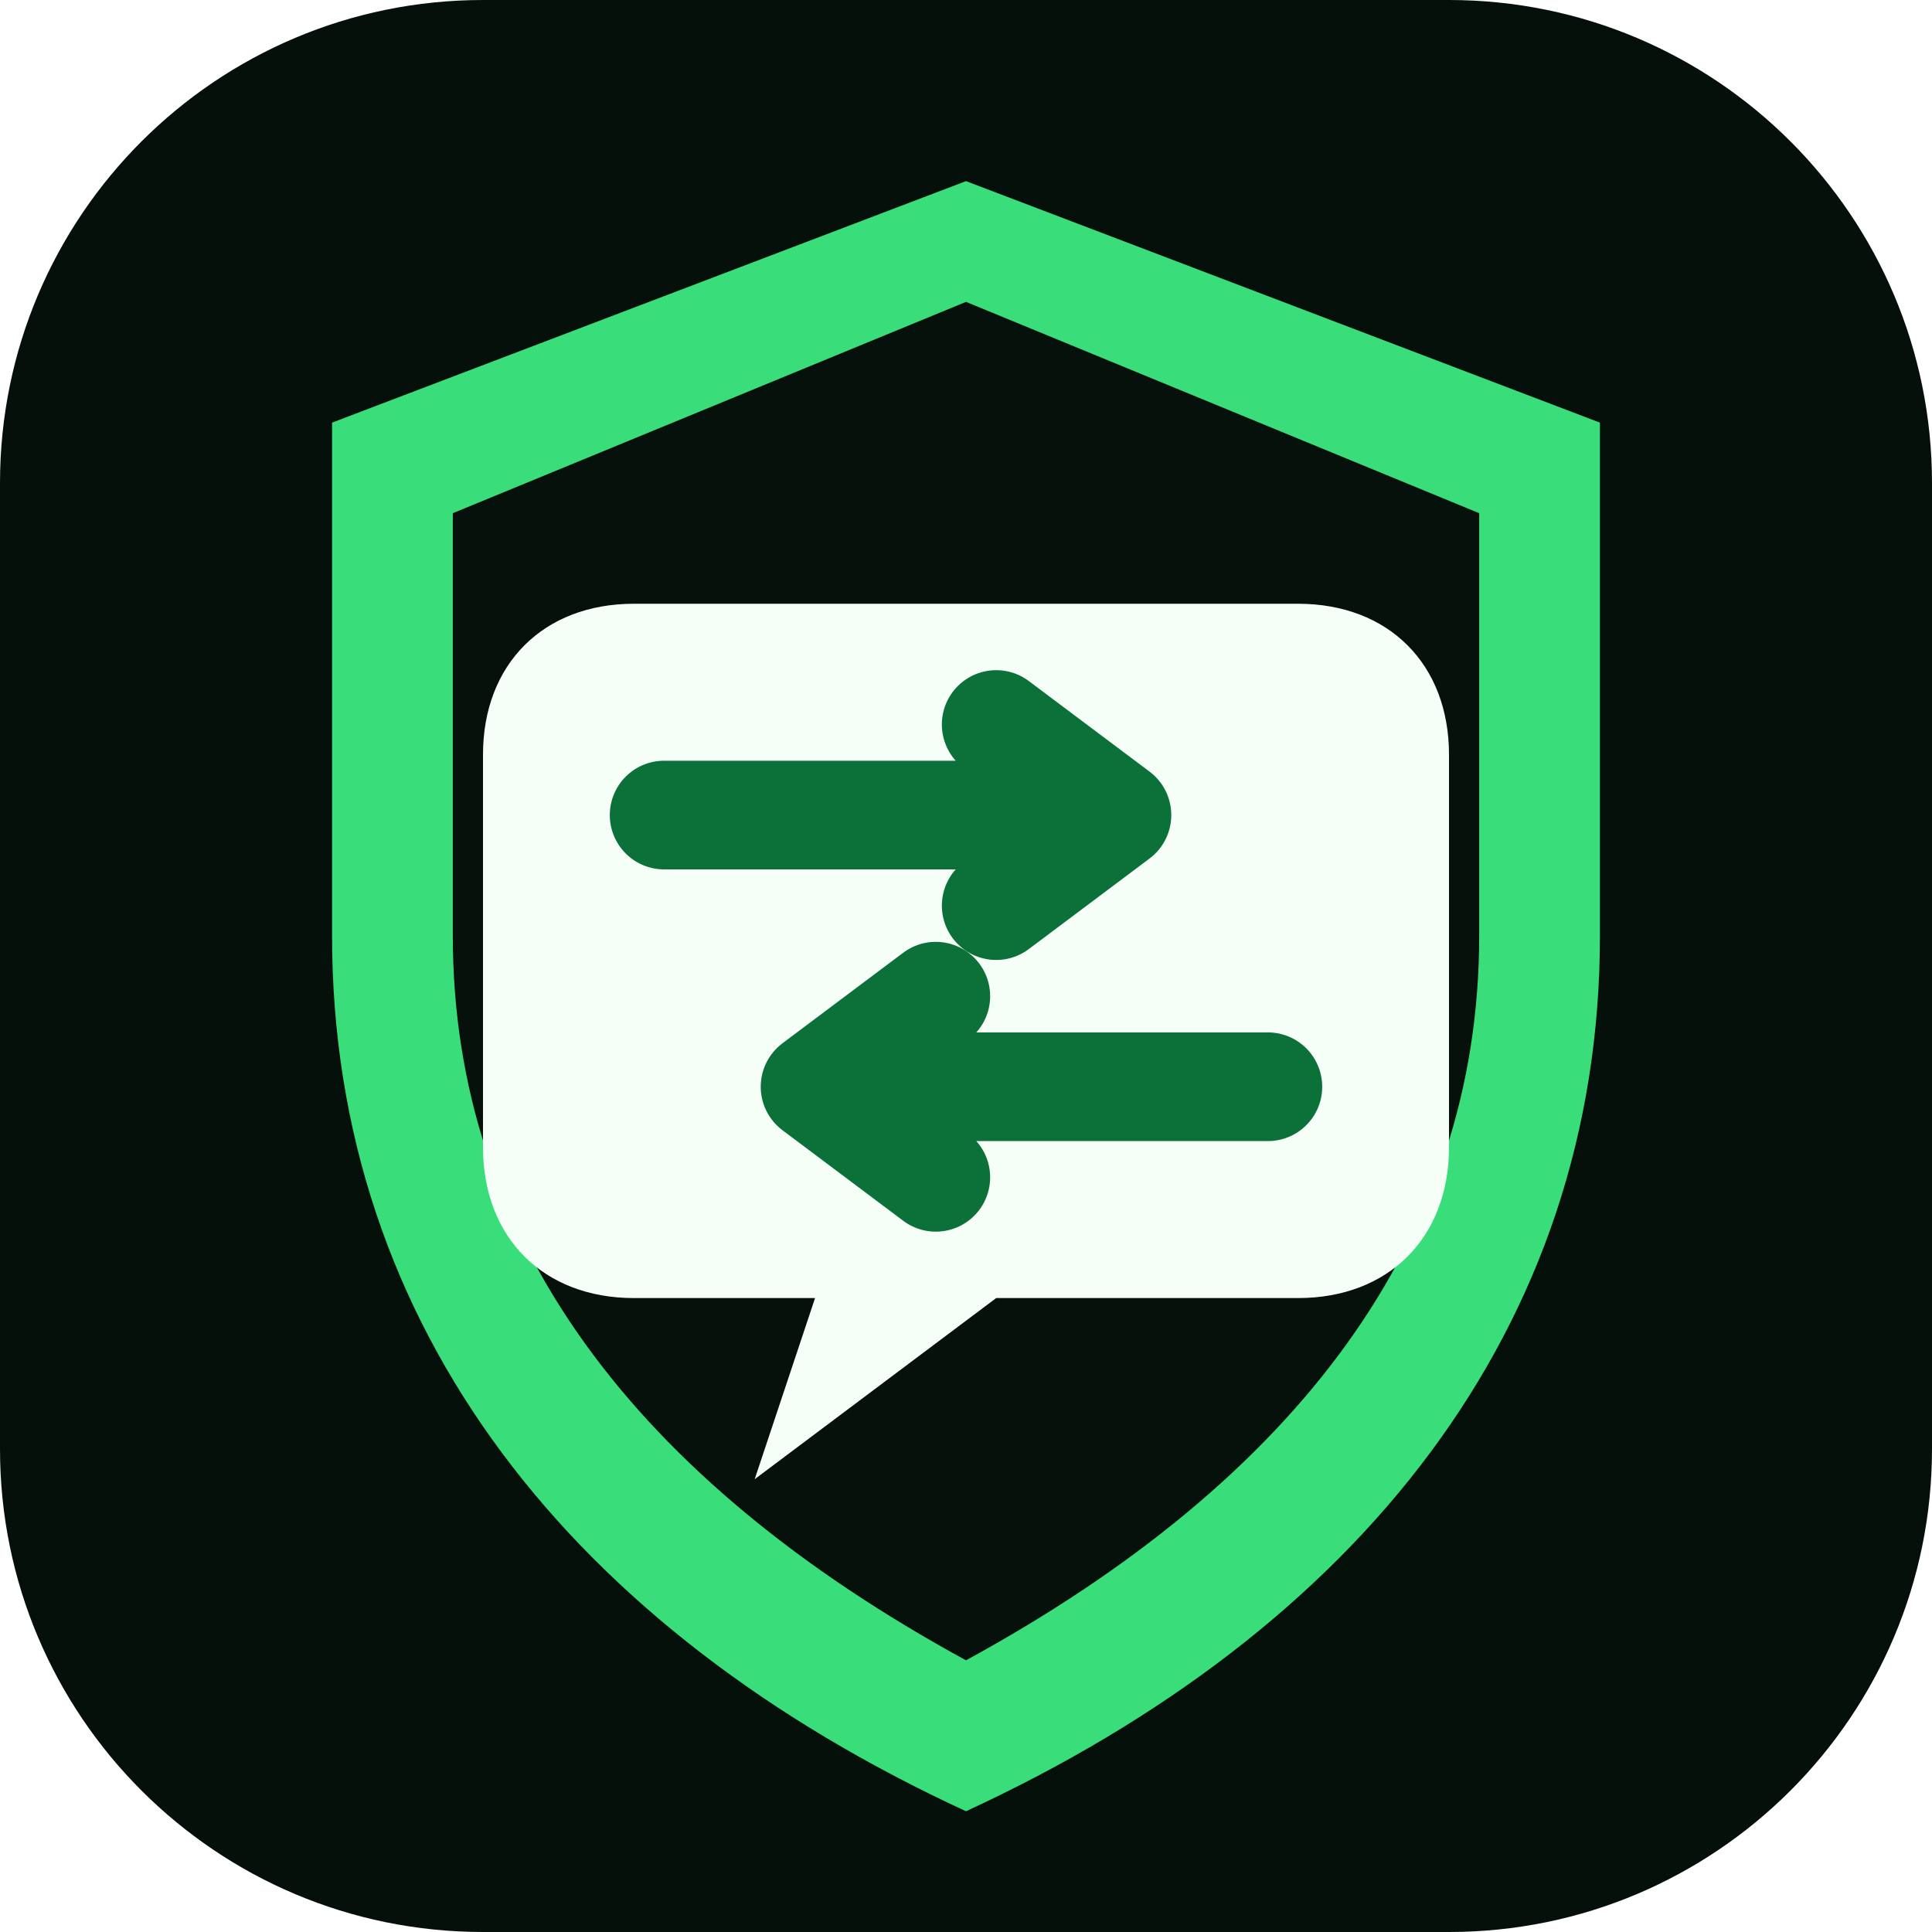
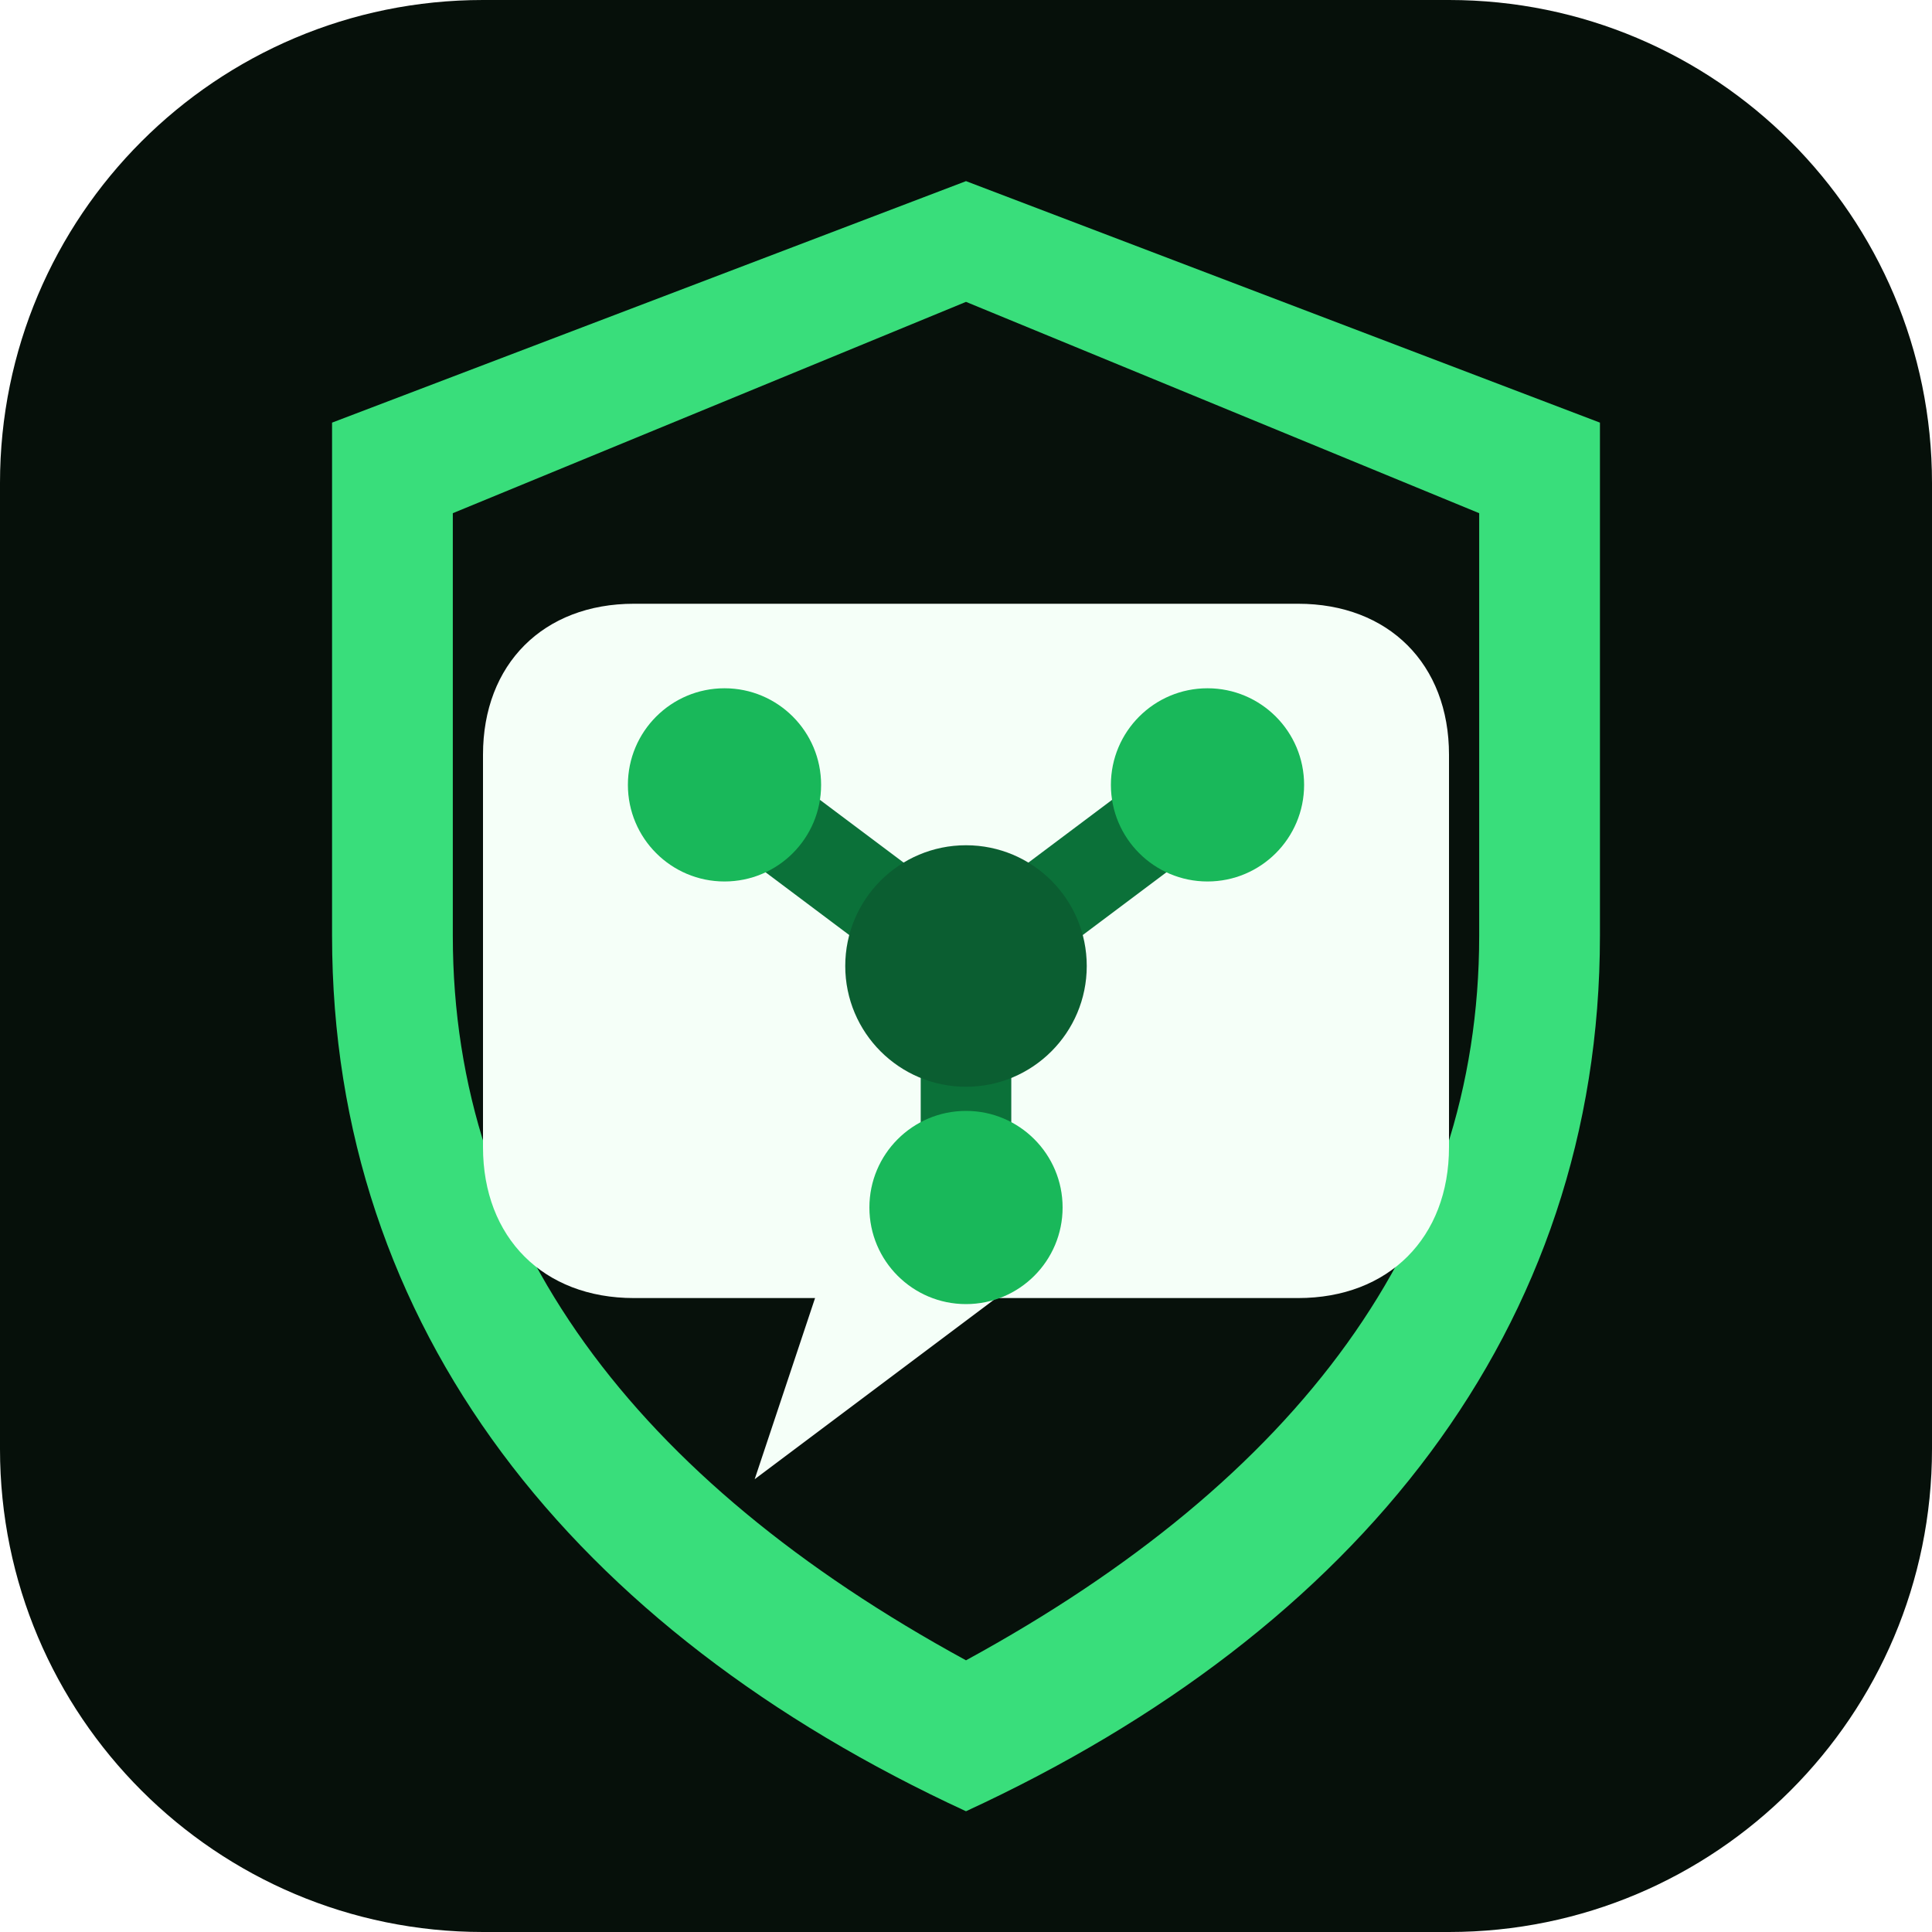
- <svg xmlns="http://www.w3.org/2000/svg" viewBox="0 0 64 64" role="img" aria-label="FXGuard protected exchange conversation">
+ <svg xmlns="http://www.w3.org/2000/svg" viewBox="0 0 64 64" role="img" aria-label="FXGuard protected team conversation">
  <rect width="64" height="64" rx="16" fill="#06100A" />
  <path d="M32 6 53 14v17c0 13-8 23-21 29C19 54 11 44 11 31V14L32 6Z" fill="#39DE7B" />
  <path d="M32 10 49 17v14c0 10-6 18-17 24-11-6-17-14-17-24V17l17-7Z" fill="#07110B" />
  <path d="M21 20h22c3 0 5 2 5 5v13c0 3-2 5-5 5H33l-8 6 2-6h-6c-3 0-5-2-5-5V25c0-3 2-5 5-5Z" fill="#F5FFF8" />
-   <path d="M22 27h14m-3-3 4 3-4 3M42 36H28m3 3-4-3 4-3" fill="none" stroke="#0B7139" stroke-width="3.6" stroke-linecap="round" stroke-linejoin="round" />
+   <path d="m32 32-8-6m8 6 8-6m-8 6v8" fill="none" stroke="#0B7139" stroke-width="3" stroke-linecap="round" />
+   <circle cx="32" cy="32" r="4" fill="#0B5E31" />
+   <circle cx="24" cy="26" r="3.2" fill="#19B85A" />
+   <circle cx="40" cy="26" r="3.2" fill="#19B85A" />
+   <circle cx="32" cy="40" r="3.2" fill="#19B85A" />
</svg>
